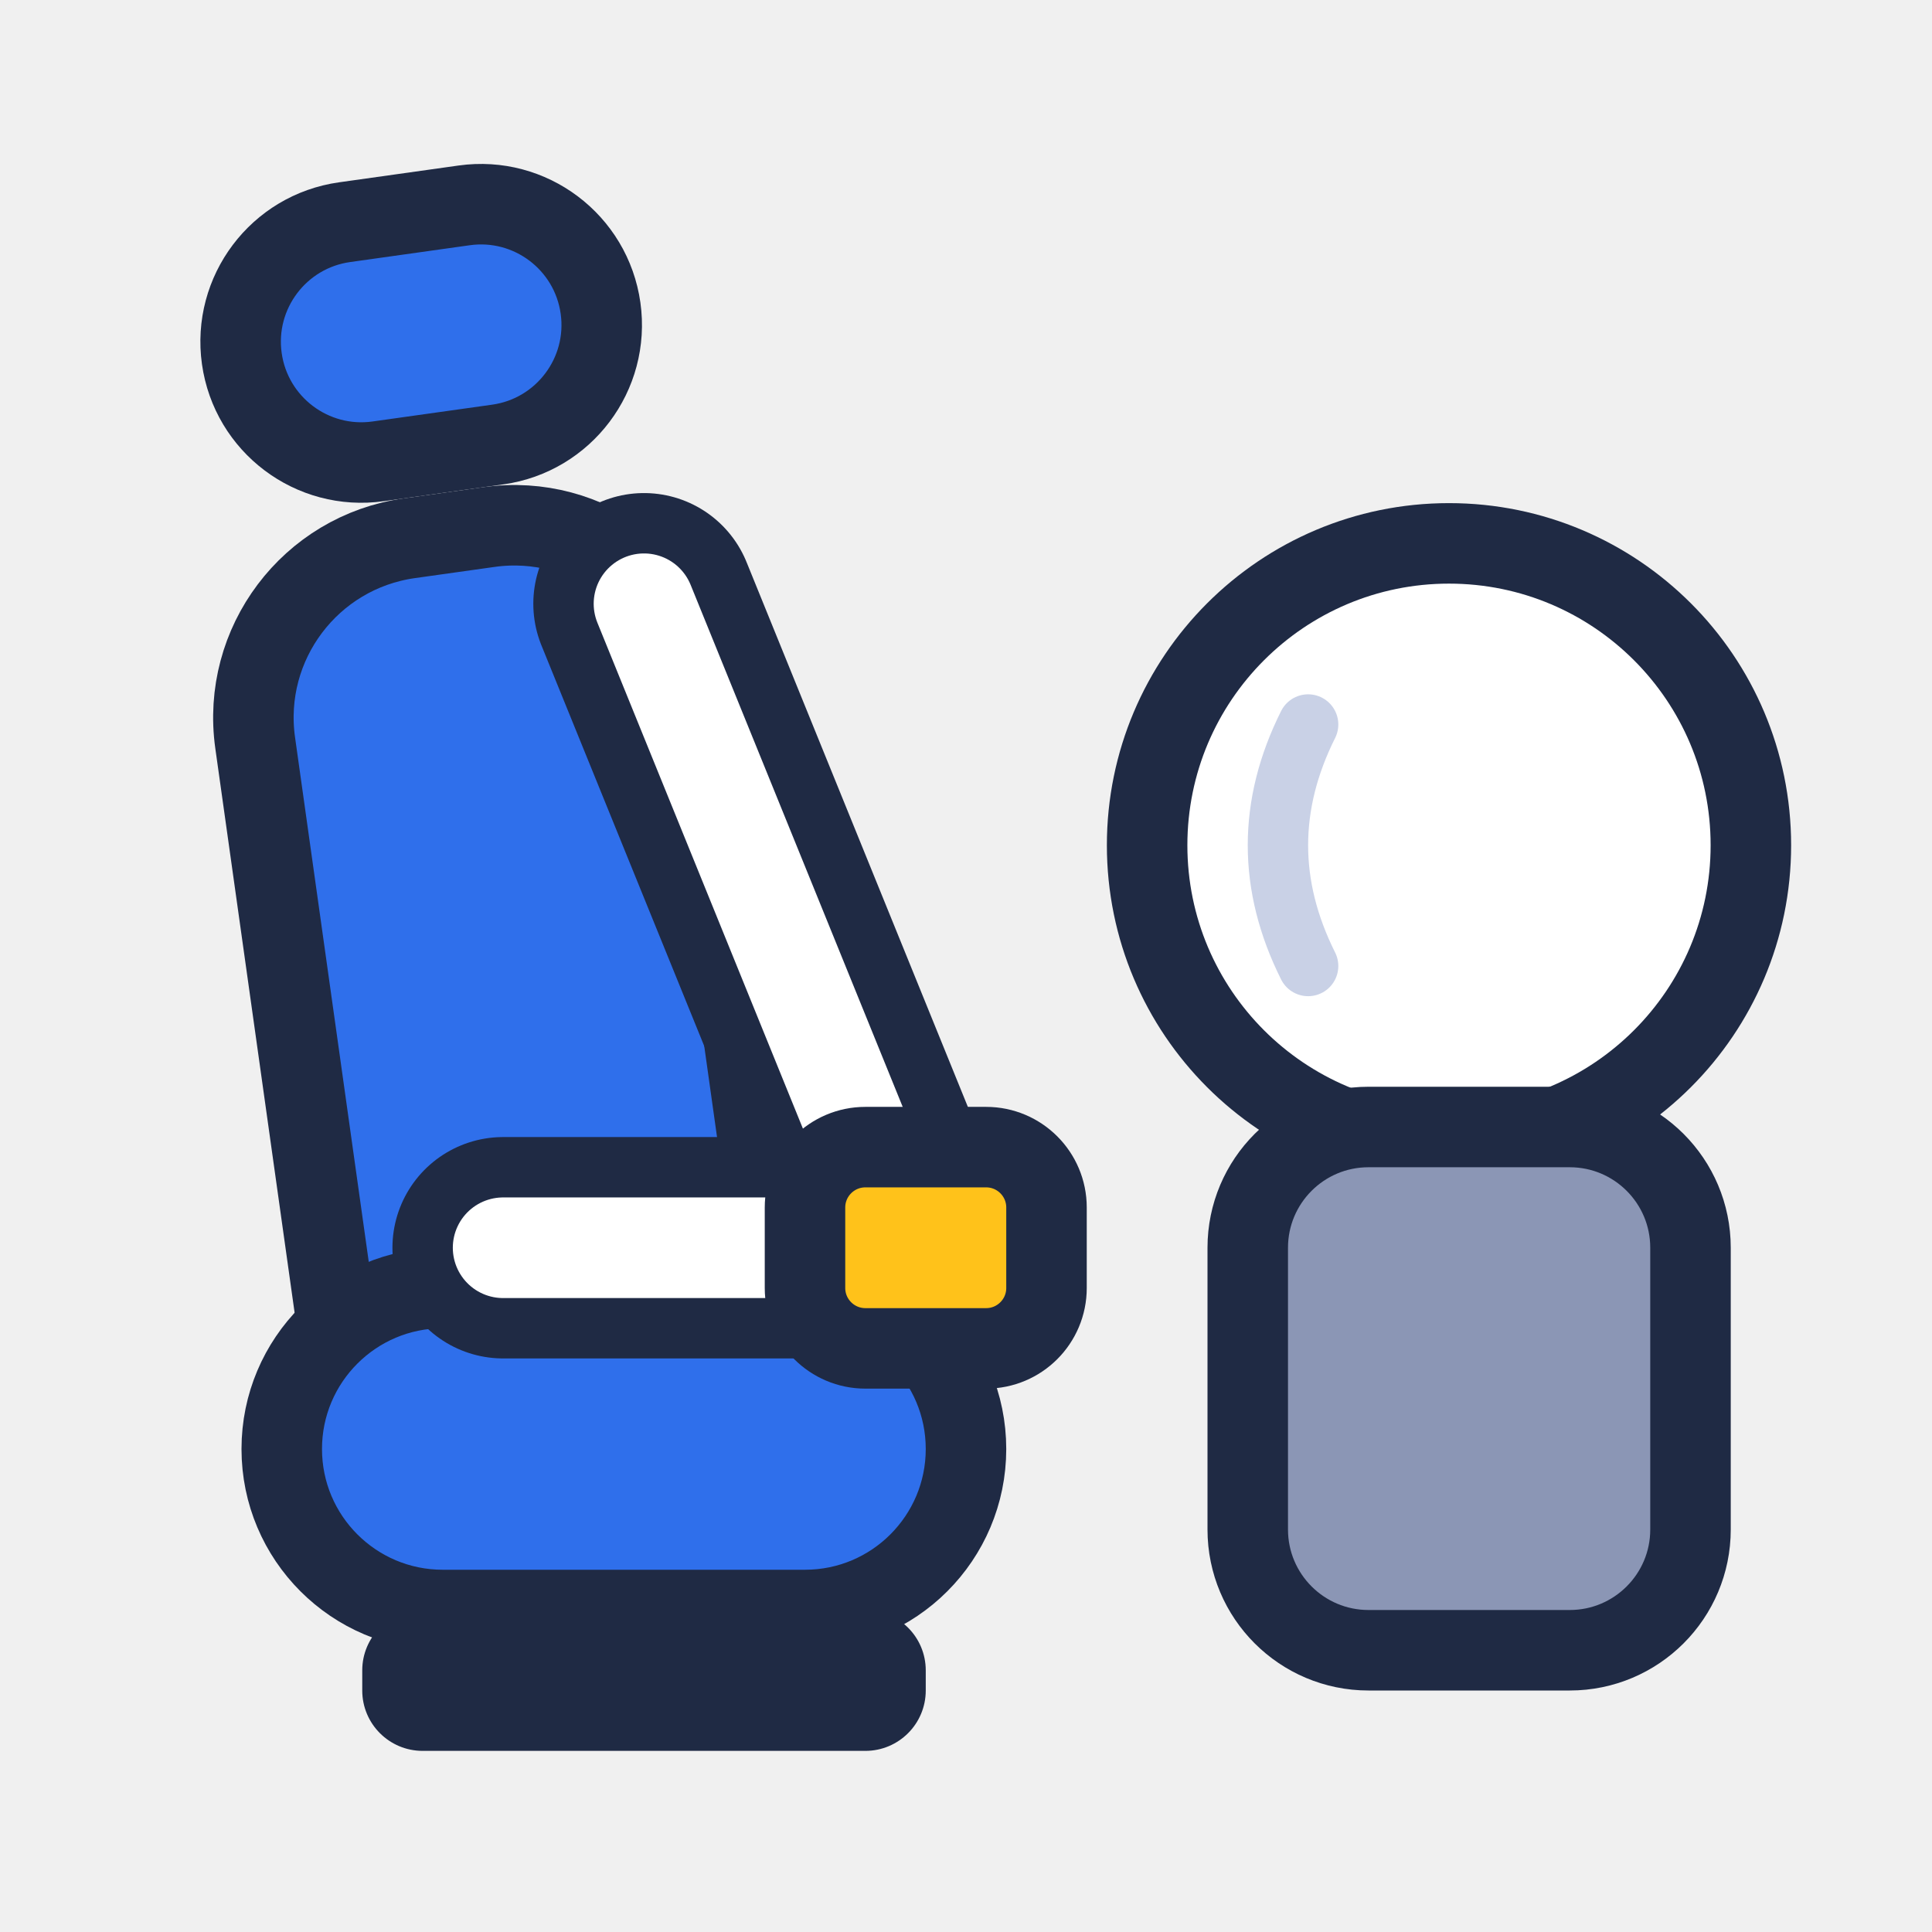
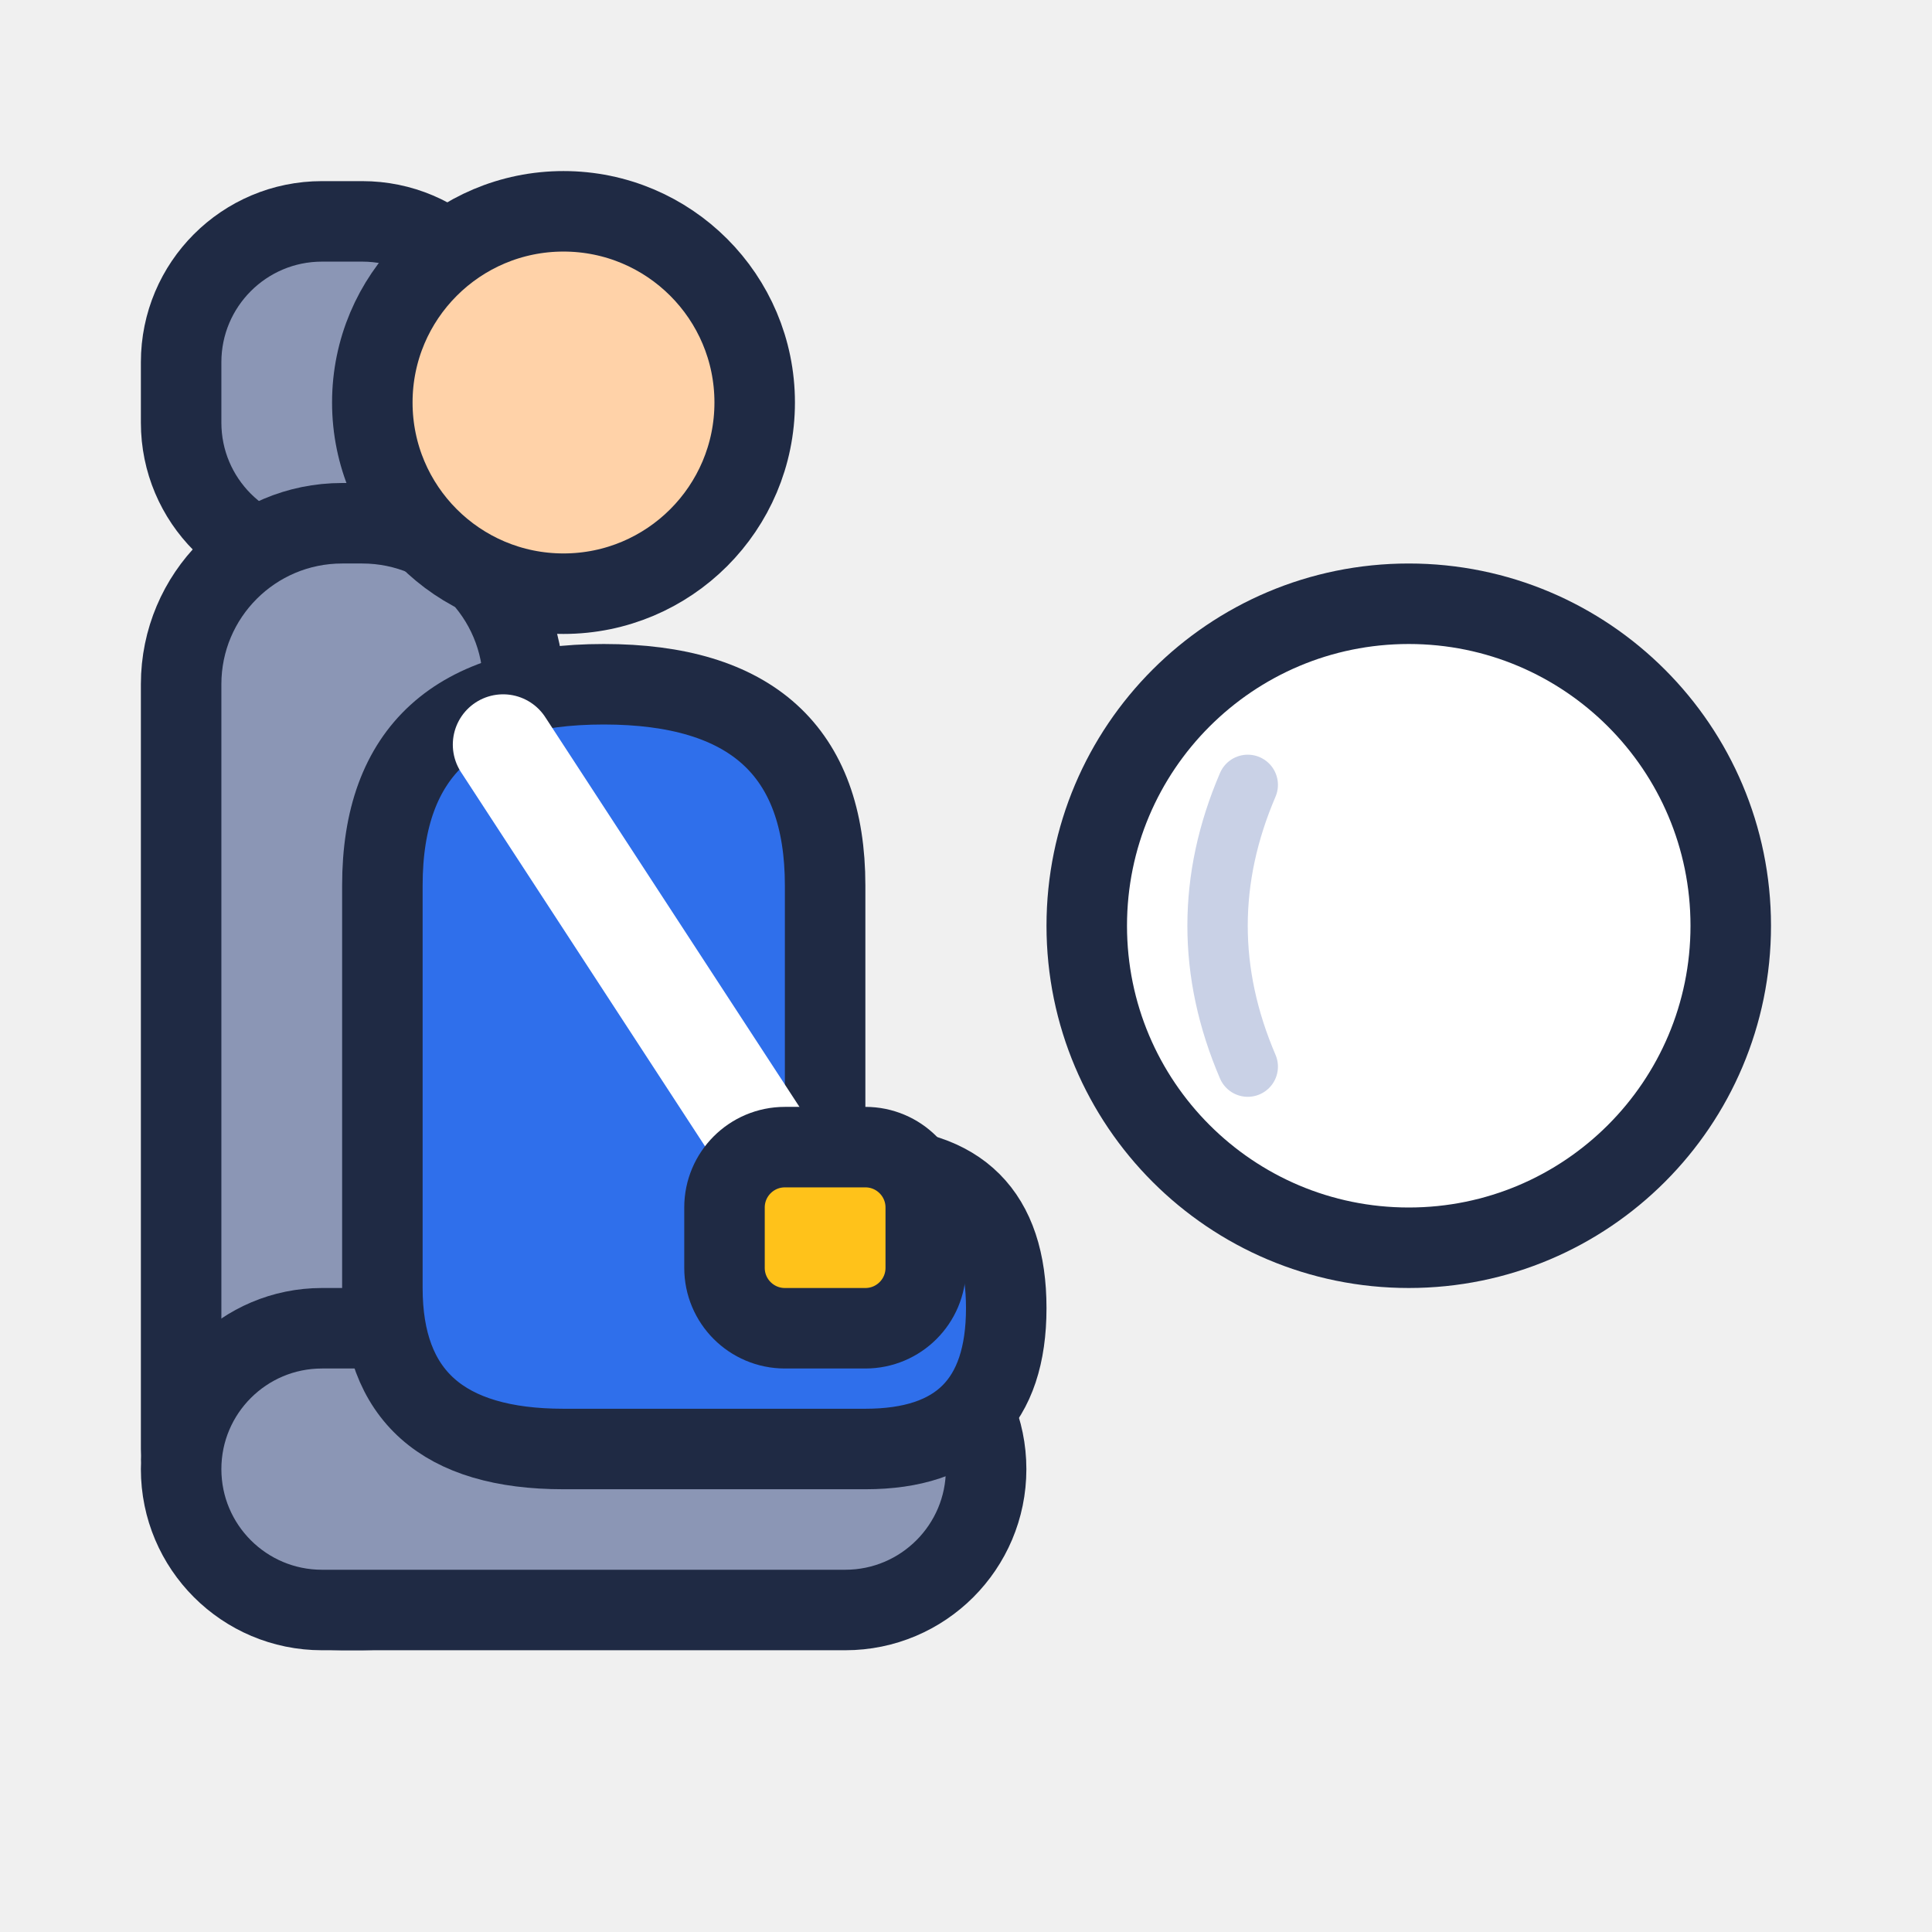
<svg xmlns="http://www.w3.org/2000/svg" viewBox="0 0 96 96">
-   <circle cx="72" cy="42" r="15" fill="#ffffff" stroke="#1f2a44" stroke-width="4" />
-   <path d="M65 36Q62 42 65 48" fill="none" stroke="#c9d1e6" stroke-width="3" stroke-linecap="round" />
-   <rect x="62" y="56" width="22" height="26" rx="6" fill="#8b96b5" stroke="#1f2a44" stroke-width="4" />
-   <rect x="18" y="80" width="28" height="7" rx="3" fill="#1f2a44" />
-   <g transform="rotate(-8 29 74)" fill="#2f6feb" stroke="#1f2a44" stroke-width="4" stroke-linejoin="round">
-     <rect x="18" y="26" width="22" height="48" rx="9" />
-     <rect x="20" y="10" width="18" height="12" rx="6" />
-   </g>
-   <rect x="14" y="64" width="34" height="16" rx="8" fill="#2f6feb" stroke="#1f2a44" stroke-width="4" />
-   <path d="M32 30L45 62H25" fill="none" stroke="#1f2a44" stroke-width="11" stroke-linecap="round" stroke-linejoin="round" />
-   <path d="M32 30L45 62H25" fill="none" stroke="#ffffff" stroke-width="5" stroke-linecap="round" stroke-linejoin="round" />
-   <rect x="40" y="57" width="12" height="10" rx="3" fill="#ffc21a" stroke="#1f2a44" stroke-width="4" />
+   <circle cx="70" cy="46" r="16" fill="#ffffff" stroke="#1f2a44" stroke-width="4" />
+   <path d="M62 39Q59 46 62 53" fill="none" stroke="#c9d1e6" stroke-width="3" stroke-linecap="round" />
+   <rect x="9" y="11" width="16" height="17" rx="7" fill="#8b96b5" stroke="#1f2a44" stroke-width="4" />
+   <rect x="9" y="26" width="17" height="54" rx="8" fill="#8b96b5" stroke="#1f2a44" stroke-width="4" />
+   <rect x="9" y="66" width="40" height="14" rx="7" fill="#8b96b5" stroke="#1f2a44" stroke-width="4" />
+   <circle cx="28" cy="20" r="9.5" fill="#ffd2a8" stroke="#1f2a44" stroke-width="4" />
+   <path d="M19 44Q19 34 30 34Q41 34 41 44V58H43Q50 58 50 65Q50 72 43 72H28Q19 72 19 64Z" fill="#2f6feb" stroke="#1f2a44" stroke-width="4" stroke-linejoin="round" />
+   <path d="M25 37L40 60" stroke="#ffffff" stroke-width="5" stroke-linecap="round" />
+   <rect x="36" y="57" width="10" height="9" rx="3" fill="#ffc21a" stroke="#1f2a44" stroke-width="4" />
</svg>
